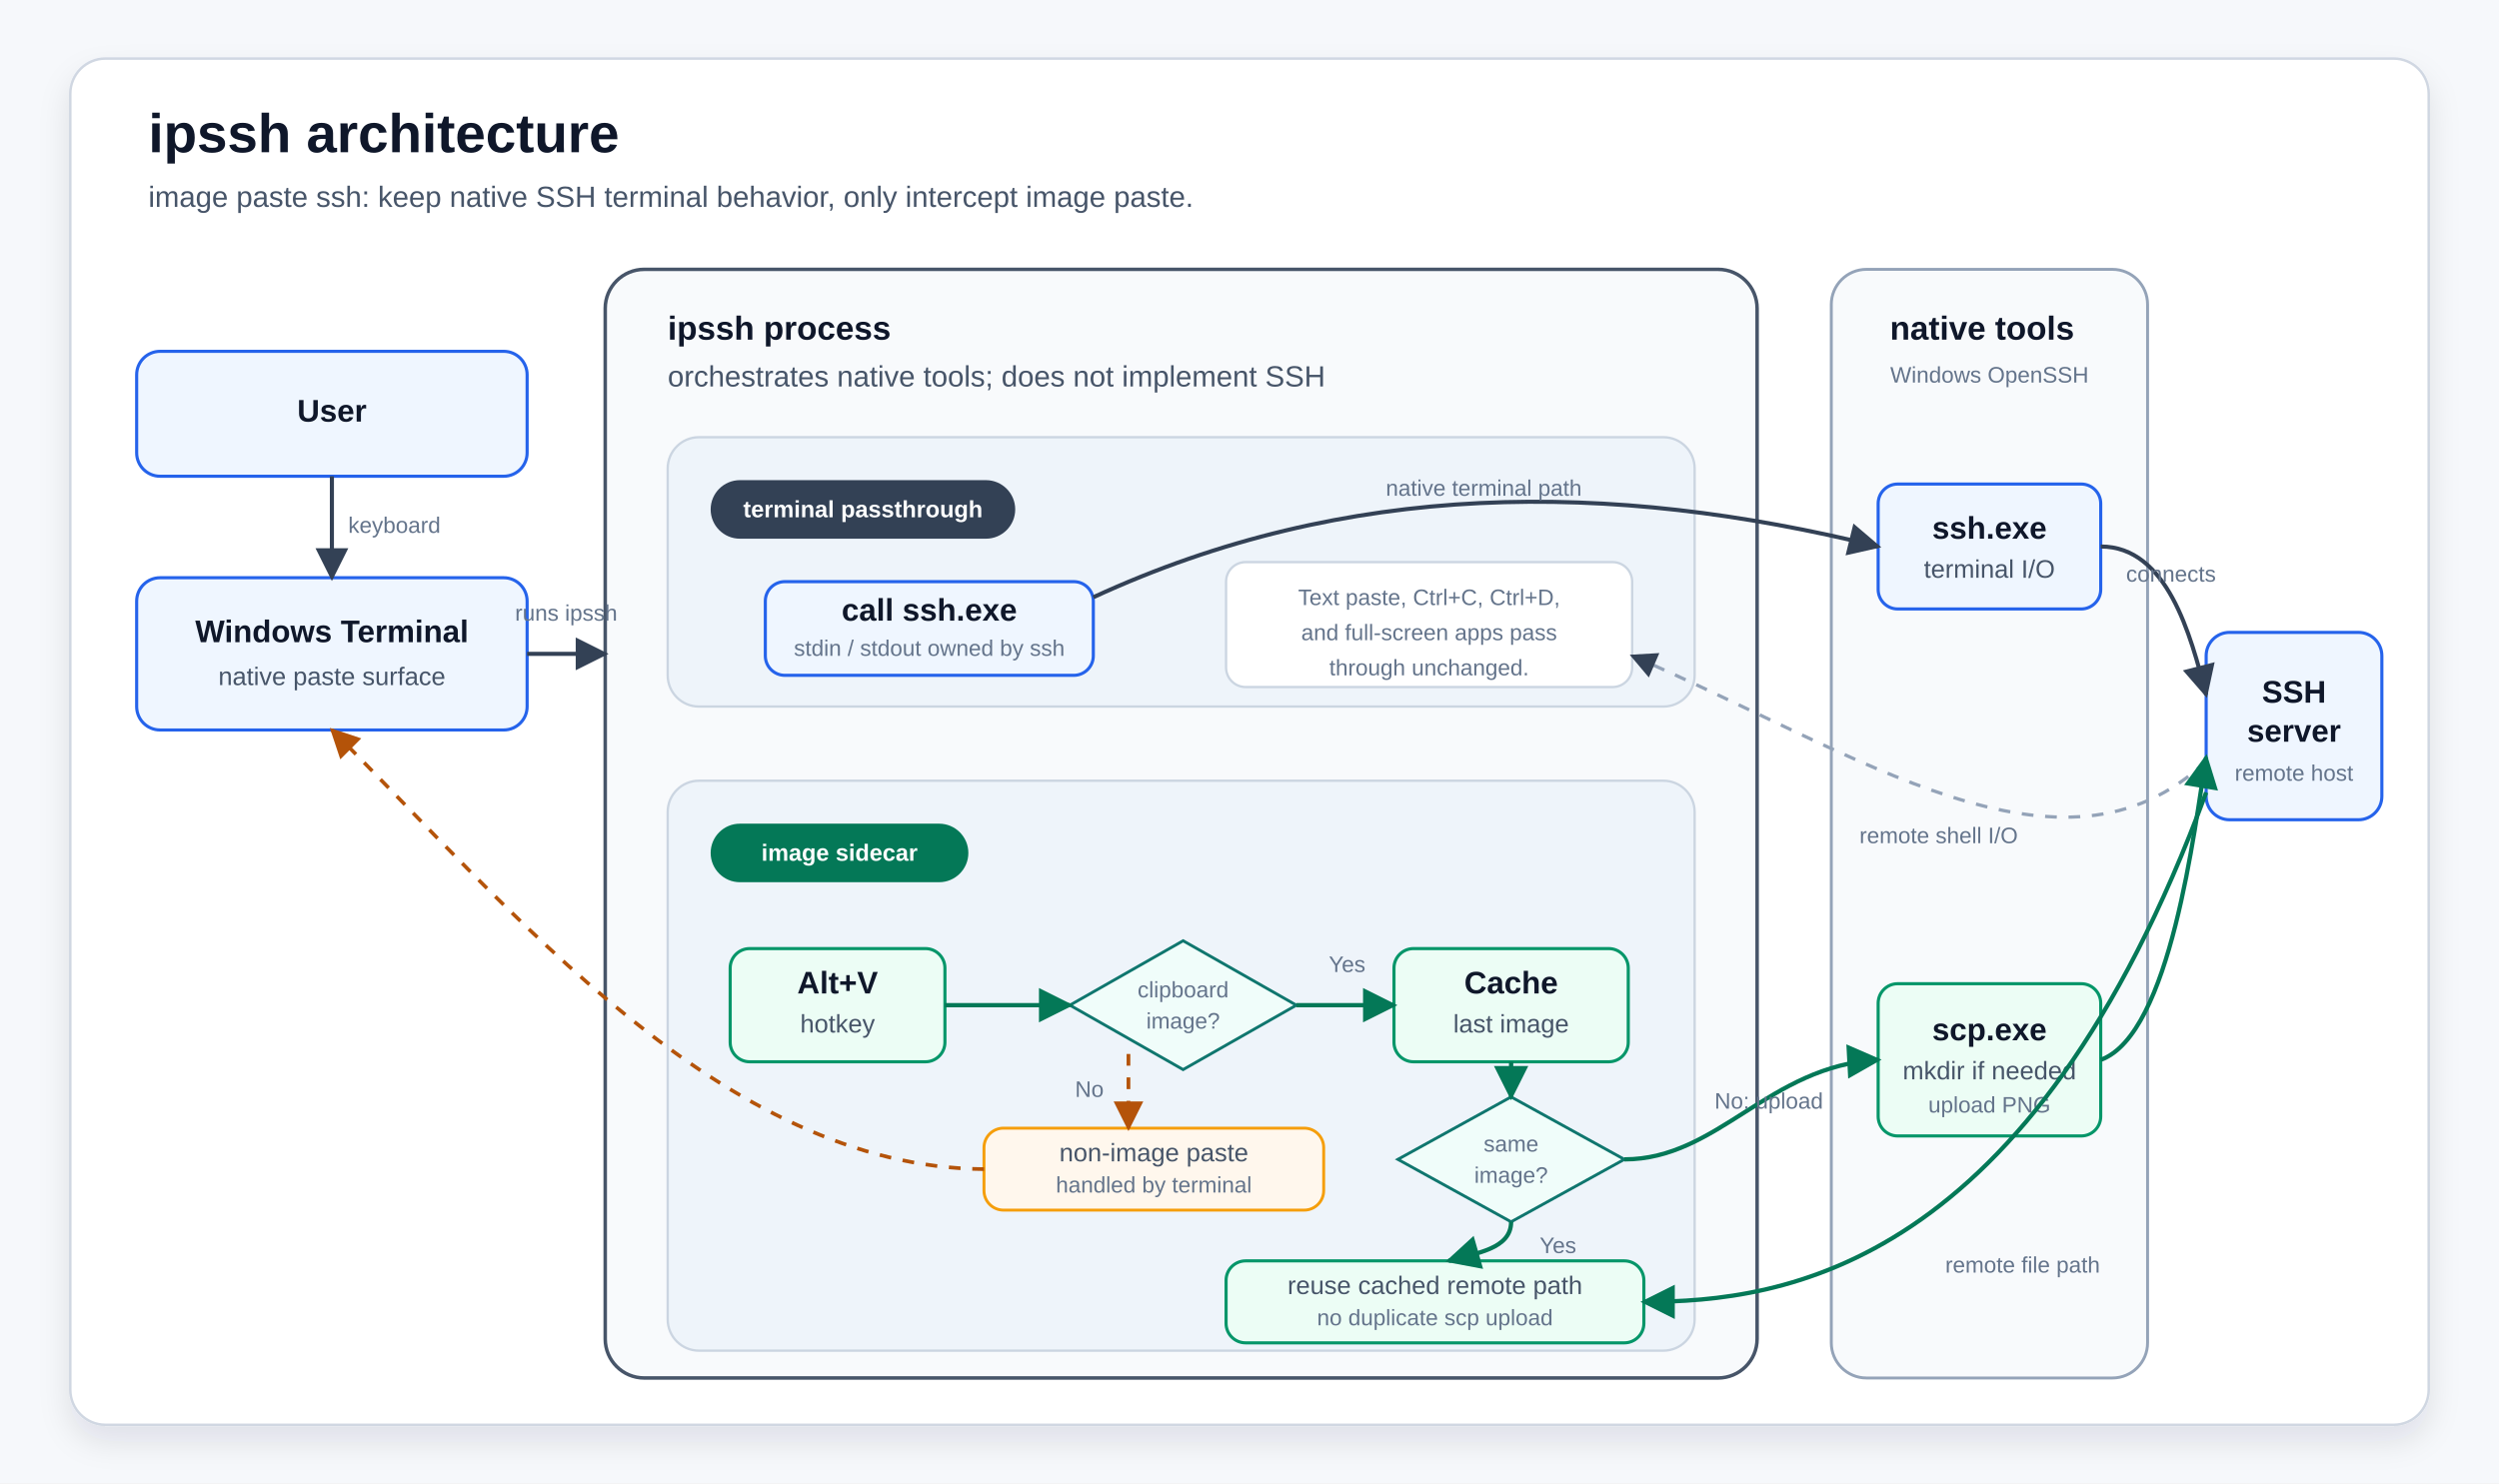
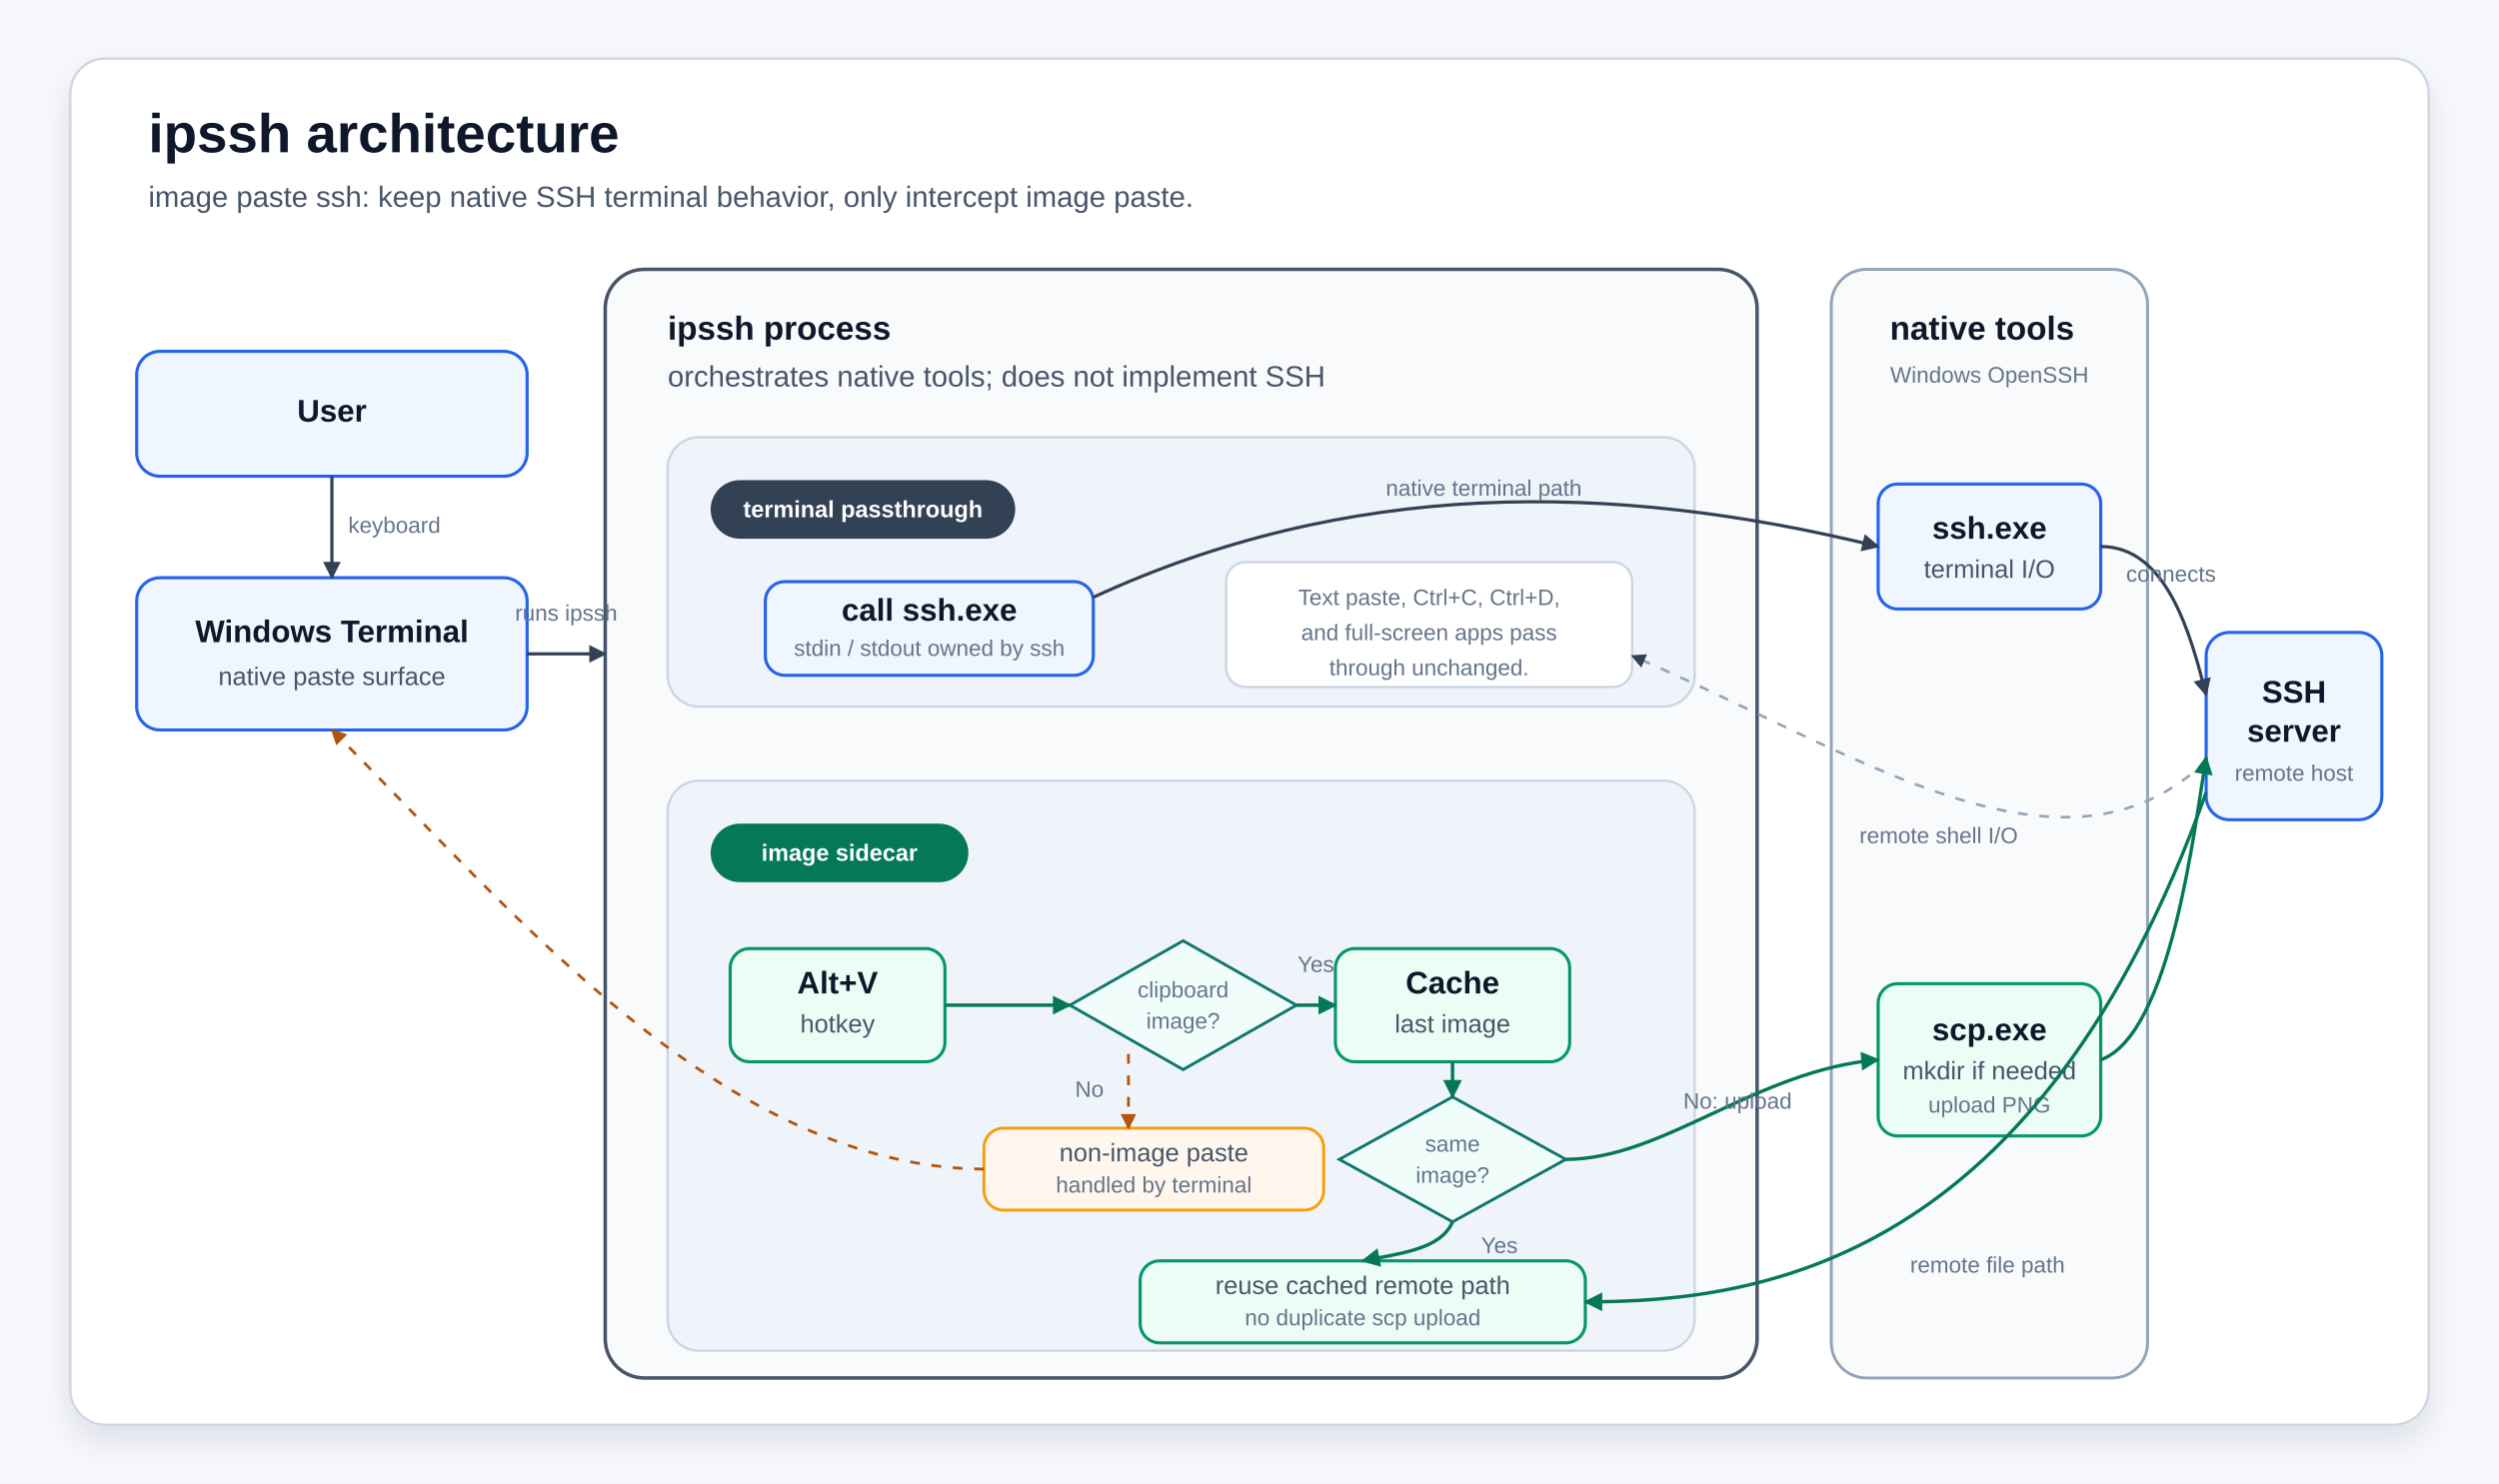
<svg xmlns="http://www.w3.org/2000/svg" width="1280" height="760" viewBox="0 0 1280 760" role="img" aria-labelledby="title desc">
  <defs>
-     <marker id="arrowDark" viewBox="0 0 10 10" refX="9" refY="5" markerWidth="8" markerHeight="8" orient="auto-start-reverse">
+     <marker id="arrowDark" viewBox="0 0 10 10" refX="9" refY="5" markerWidth="5.5" markerHeight="5.5" orient="auto-start-reverse">
      <path d="M 0 0 L 10 5 L 0 10 z" fill="#334155" />
    </marker>
-     <marker id="arrowGreen" viewBox="0 0 10 10" refX="9" refY="5" markerWidth="8" markerHeight="8" orient="auto-start-reverse">
+     <marker id="arrowGreen" viewBox="0 0 10 10" refX="9" refY="5" markerWidth="5.5" markerHeight="5.5" orient="auto-start-reverse">
      <path d="M 0 0 L 10 5 L 0 10 z" fill="#047857" />
    </marker>
-     <marker id="arrowAmber" viewBox="0 0 10 10" refX="9" refY="5" markerWidth="8" markerHeight="8" orient="auto-start-reverse">
+     <marker id="arrowAmber" viewBox="0 0 10 10" refX="9" refY="5" markerWidth="5.5" markerHeight="5.5" orient="auto-start-reverse">
      <path d="M 0 0 L 10 5 L 0 10 z" fill="#b45309" />
    </marker>
    <filter id="shadow" x="-8%" y="-10%" width="116%" height="125%">
      <feDropShadow dx="0" dy="8" stdDeviation="8" flood-color="#0f172a" flood-opacity="0.10" />
    </filter>
    <style>
      .bg { fill: #f6f8fb; }
      .panel { fill: #ffffff; stroke: #d0d7e2; stroke-width: 1.3; filter: url(#shadow); }
      .group { fill: #f8fafc; stroke: #94a3b8; stroke-width: 1.5; }
      .ipssh { fill: #f8fafc; stroke: #475569; stroke-width: 1.8; }
      .lane { fill: #eef4fa; stroke: #cbd5e1; stroke-width: 1.2; }
      .nodeBlue { fill: #eff6ff; stroke: #2563eb; stroke-width: 1.6; }
      .nodeGreen { fill: #ecfdf5; stroke: #059669; stroke-width: 1.6; }
      .nodeAmber { fill: #fff7ed; stroke: #f59e0b; stroke-width: 1.5; }
      .nodeNeutral { fill: #ffffff; stroke: #cbd5e1; stroke-width: 1.2; }
      .decision { fill: #f0fdfa; stroke: #0f766e; stroke-width: 1.5; }
      .badgeDark { fill: #334155; }
      .badgeGreen { fill: #047857; }
      .title { fill: #0f172a; font: 700 28px "Segoe UI", Arial, sans-serif; }
      .subtitle { fill: #475569; font: 400 15px "Segoe UI", Arial, sans-serif; }
      .sectionTitle { fill: #0f172a; font: 700 17px "Segoe UI", Arial, sans-serif; }
      .label { fill: #0f172a; font: 700 16px "Segoe UI", Arial, sans-serif; text-anchor: middle; }
      .small { fill: #475569; font: 400 13px "Segoe UI", Arial, sans-serif; text-anchor: middle; }
      .tiny { fill: #64748b; font: 400 11.5px "Segoe UI", Arial, sans-serif; text-anchor: middle; }
      .badgeText { fill: #ffffff; font: 700 12px "Segoe UI", Arial, sans-serif; text-anchor: middle; }
-       .lineDark { fill: none; stroke: #334155; stroke-width: 2.1; marker-end: url(#arrowDark); }
-       .lineGreen { fill: none; stroke: #047857; stroke-width: 2.2; marker-end: url(#arrowGreen); }
-       .lineAmber { fill: none; stroke: #b45309; stroke-width: 1.9; stroke-dasharray: 6 6; marker-end: url(#arrowAmber); }
-       .lineMuted { fill: none; stroke: #94a3b8; stroke-width: 1.7; stroke-dasharray: 6 6; marker-end: url(#arrowDark); }
+       .lineDark { fill: none; stroke: #334155; stroke-width: 1.65; marker-end: url(#arrowDark); }
+       .lineGreen { fill: none; stroke: #047857; stroke-width: 1.75; marker-end: url(#arrowGreen); }
+       .lineAmber { fill: none; stroke: #b45309; stroke-width: 1.45; stroke-dasharray: 5 6; marker-end: url(#arrowAmber); }
+       .lineMuted { fill: none; stroke: #94a3b8; stroke-width: 1.35; stroke-dasharray: 5 6; marker-end: url(#arrowDark); }
    </style>
  </defs>
  <rect class="bg" width="1280" height="760" />
  <rect class="panel" x="36" y="30" width="1208" height="700" rx="18" />
  <text class="title" x="76" y="78">ipssh architecture</text>
  <text class="subtitle" x="76" y="106">image paste ssh: keep native SSH terminal behavior, only intercept image paste.</text>
  <rect class="nodeBlue" x="70" y="180" width="200" height="64" rx="12" />
  <text class="label" x="170" y="216">User</text>
  <rect class="nodeBlue" x="70" y="296" width="200" height="78" rx="12" />
  <text class="label" x="170" y="329">Windows Terminal</text>
  <text class="small" x="170" y="351">native paste surface</text>
  <rect class="ipssh" x="310" y="138" width="590" height="568" rx="20" />
  <text class="sectionTitle" x="342" y="174">ipssh process</text>
  <text class="subtitle" x="342" y="198">orchestrates native tools; does not implement SSH</text>
  <rect class="lane" x="342" y="224" width="526" height="138" rx="16" />
  <rect class="badgeDark" x="364" y="246" width="156" height="30" rx="15" />
  <text class="badgeText" x="442" y="265">terminal passthrough</text>
  <rect class="nodeBlue" x="392" y="298" width="168" height="48" rx="10" />
  <text class="label" x="476" y="318">call ssh.exe</text>
  <text class="tiny" x="476" y="336">stdin / stdout owned by ssh</text>
  <rect class="nodeNeutral" x="628" y="288" width="208" height="64" rx="10" />
  <text class="tiny" x="732" y="310">Text paste, Ctrl+C, Ctrl+D,</text>
  <text class="tiny" x="732" y="328">and full-screen apps pass</text>
  <text class="tiny" x="732" y="346">through unchanged.</text>
  <rect class="lane" x="342" y="400" width="526" height="292" rx="16" />
  <rect class="badgeGreen" x="364" y="422" width="132" height="30" rx="15" />
  <text class="badgeText" x="430" y="441">image sidecar</text>
  <rect class="nodeGreen" x="374" y="486" width="110" height="58" rx="10" />
  <text class="label" x="429" y="509">Alt+V</text>
  <text class="small" x="429" y="529">hotkey</text>
  <path class="decision" d="M 548 515 L 606 482 L 664 515 L 606 548 Z" />
  <text class="tiny" x="606" y="511">clipboard</text>
  <text class="tiny" x="606" y="527">image?</text>
-   <rect class="nodeGreen" x="714" y="486" width="120" height="58" rx="10" />
-   <text class="label" x="774" y="509">Cache</text>
-   <text class="small" x="774" y="529">last image</text>
-   <path class="decision" d="M 716 594 L 774 562 L 832 594 L 774 626 Z" />
-   <text class="tiny" x="774" y="590">same</text>
-   <text class="tiny" x="774" y="606">image?</text>
+   <rect class="nodeGreen" x="684" y="486" width="120" height="58" rx="10" />
+   <text class="label" x="744" y="509">Cache</text>
+   <text class="small" x="744" y="529">last image</text>
+   <path class="decision" d="M 686 594 L 744 562 L 802 594 L 744 626 Z" />
+   <text class="tiny" x="744" y="590">same</text>
+   <text class="tiny" x="744" y="606">image?</text>
  <rect class="nodeAmber" x="504" y="578" width="174" height="42" rx="10" />
  <text class="small" x="591" y="595">non-image paste</text>
  <text class="tiny" x="591" y="611">handled by terminal</text>
-   <rect class="nodeGreen" x="628" y="646" width="214" height="42" rx="10" />
-   <text class="small" x="735" y="663">reuse cached remote path</text>
-   <text class="tiny" x="735" y="679">no duplicate scp upload</text>
+   <rect class="nodeGreen" x="584" y="646" width="228" height="42" rx="10" />
+   <text class="small" x="698" y="663">reuse cached remote path</text>
+   <text class="tiny" x="698" y="679">no duplicate scp upload</text>
  <rect class="group" x="938" y="138" width="162" height="568" rx="18" />
  <text class="sectionTitle" x="968" y="174">native tools</text>
  <text class="tiny" x="1019" y="196">Windows OpenSSH</text>
  <rect class="nodeBlue" x="962" y="248" width="114" height="64" rx="10" />
  <text class="label" x="1019" y="276">ssh.exe</text>
  <text class="small" x="1019" y="296">terminal I/O</text>
  <rect class="nodeGreen" x="962" y="504" width="114" height="78" rx="10" />
  <text class="label" x="1019" y="533">scp.exe</text>
  <text class="small" x="1019" y="553">mkdir if needed</text>
  <text class="tiny" x="1019" y="570">upload PNG</text>
  <rect class="nodeBlue" x="1130" y="324" width="90" height="96" rx="12" />
  <text class="label" x="1175" y="360">SSH</text>
  <text class="label" x="1175" y="380">server</text>
  <text class="tiny" x="1175" y="400">remote host</text>
  <path class="lineDark" d="M 170 244 L 170 296" />
  <text class="tiny" x="202" y="273">keyboard</text>
  <path class="lineDark" d="M 270 335 L 310 335" />
  <text class="tiny" x="290" y="318">runs ipssh</text>
  <path class="lineDark" d="M 560 306 C 690 246, 824 246, 962 280" />
  <text class="tiny" x="760" y="254">native terminal path</text>
  <path class="lineDark" d="M 1076 280 C 1110 280, 1122 325, 1130 356" />
  <text class="tiny" x="1112" y="298">connects</text>
  <path class="lineMuted" d="M 1130 390 C 1056 460, 952 386, 836 336" />
  <text class="tiny" x="993" y="432">remote shell I/O</text>
  <path class="lineGreen" d="M 484 515 L 548 515" />
-   <path class="lineGreen" d="M 664 515 L 714 515" />
-   <text class="tiny" x="690" y="498">Yes</text>
+   <path class="lineGreen" d="M 664 515 L 684 515" />
+   <text class="tiny" x="674" y="498">Yes</text>
  <path class="lineAmber" d="M 578 540 L 578 578" />
  <text class="tiny" x="558" y="562">No</text>
  <path class="lineAmber" d="M 504 599 C 370 598, 262 466, 170 374" />
-   <path class="lineGreen" d="M 774 544 L 774 562" />
-   <path class="lineGreen" d="M 832 594 C 880 594, 906 546, 962 543" />
-   <text class="tiny" x="906" y="568">No: upload</text>
-   <path class="lineGreen" d="M 774 626 C 774 640, 756 642, 742 646" />
-   <text class="tiny" x="798" y="642">Yes</text>
+   <path class="lineGreen" d="M 744 544 L 744 562" />
+   <path class="lineGreen" d="M 802 594 C 852 594, 900 548, 962 543" />
+   <text class="tiny" x="890" y="568">No: upload</text>
+   <path class="lineGreen" d="M 744 626 C 738 640, 718 642, 698 646" />
+   <text class="tiny" x="768" y="642">Yes</text>
  <path class="lineGreen" d="M 1076 543 C 1112 530, 1124 424, 1130 388" />
-   <path class="lineGreen" d="M 1130 406 C 1040 650, 914 667, 842 667" />
-   <text class="tiny" x="1036" y="652">remote file path</text>
+   <path class="lineGreen" d="M 1130 406 C 1044 646, 904 667, 812 667" />
+   <text class="tiny" x="1018" y="652">remote file path</text>
</svg>
